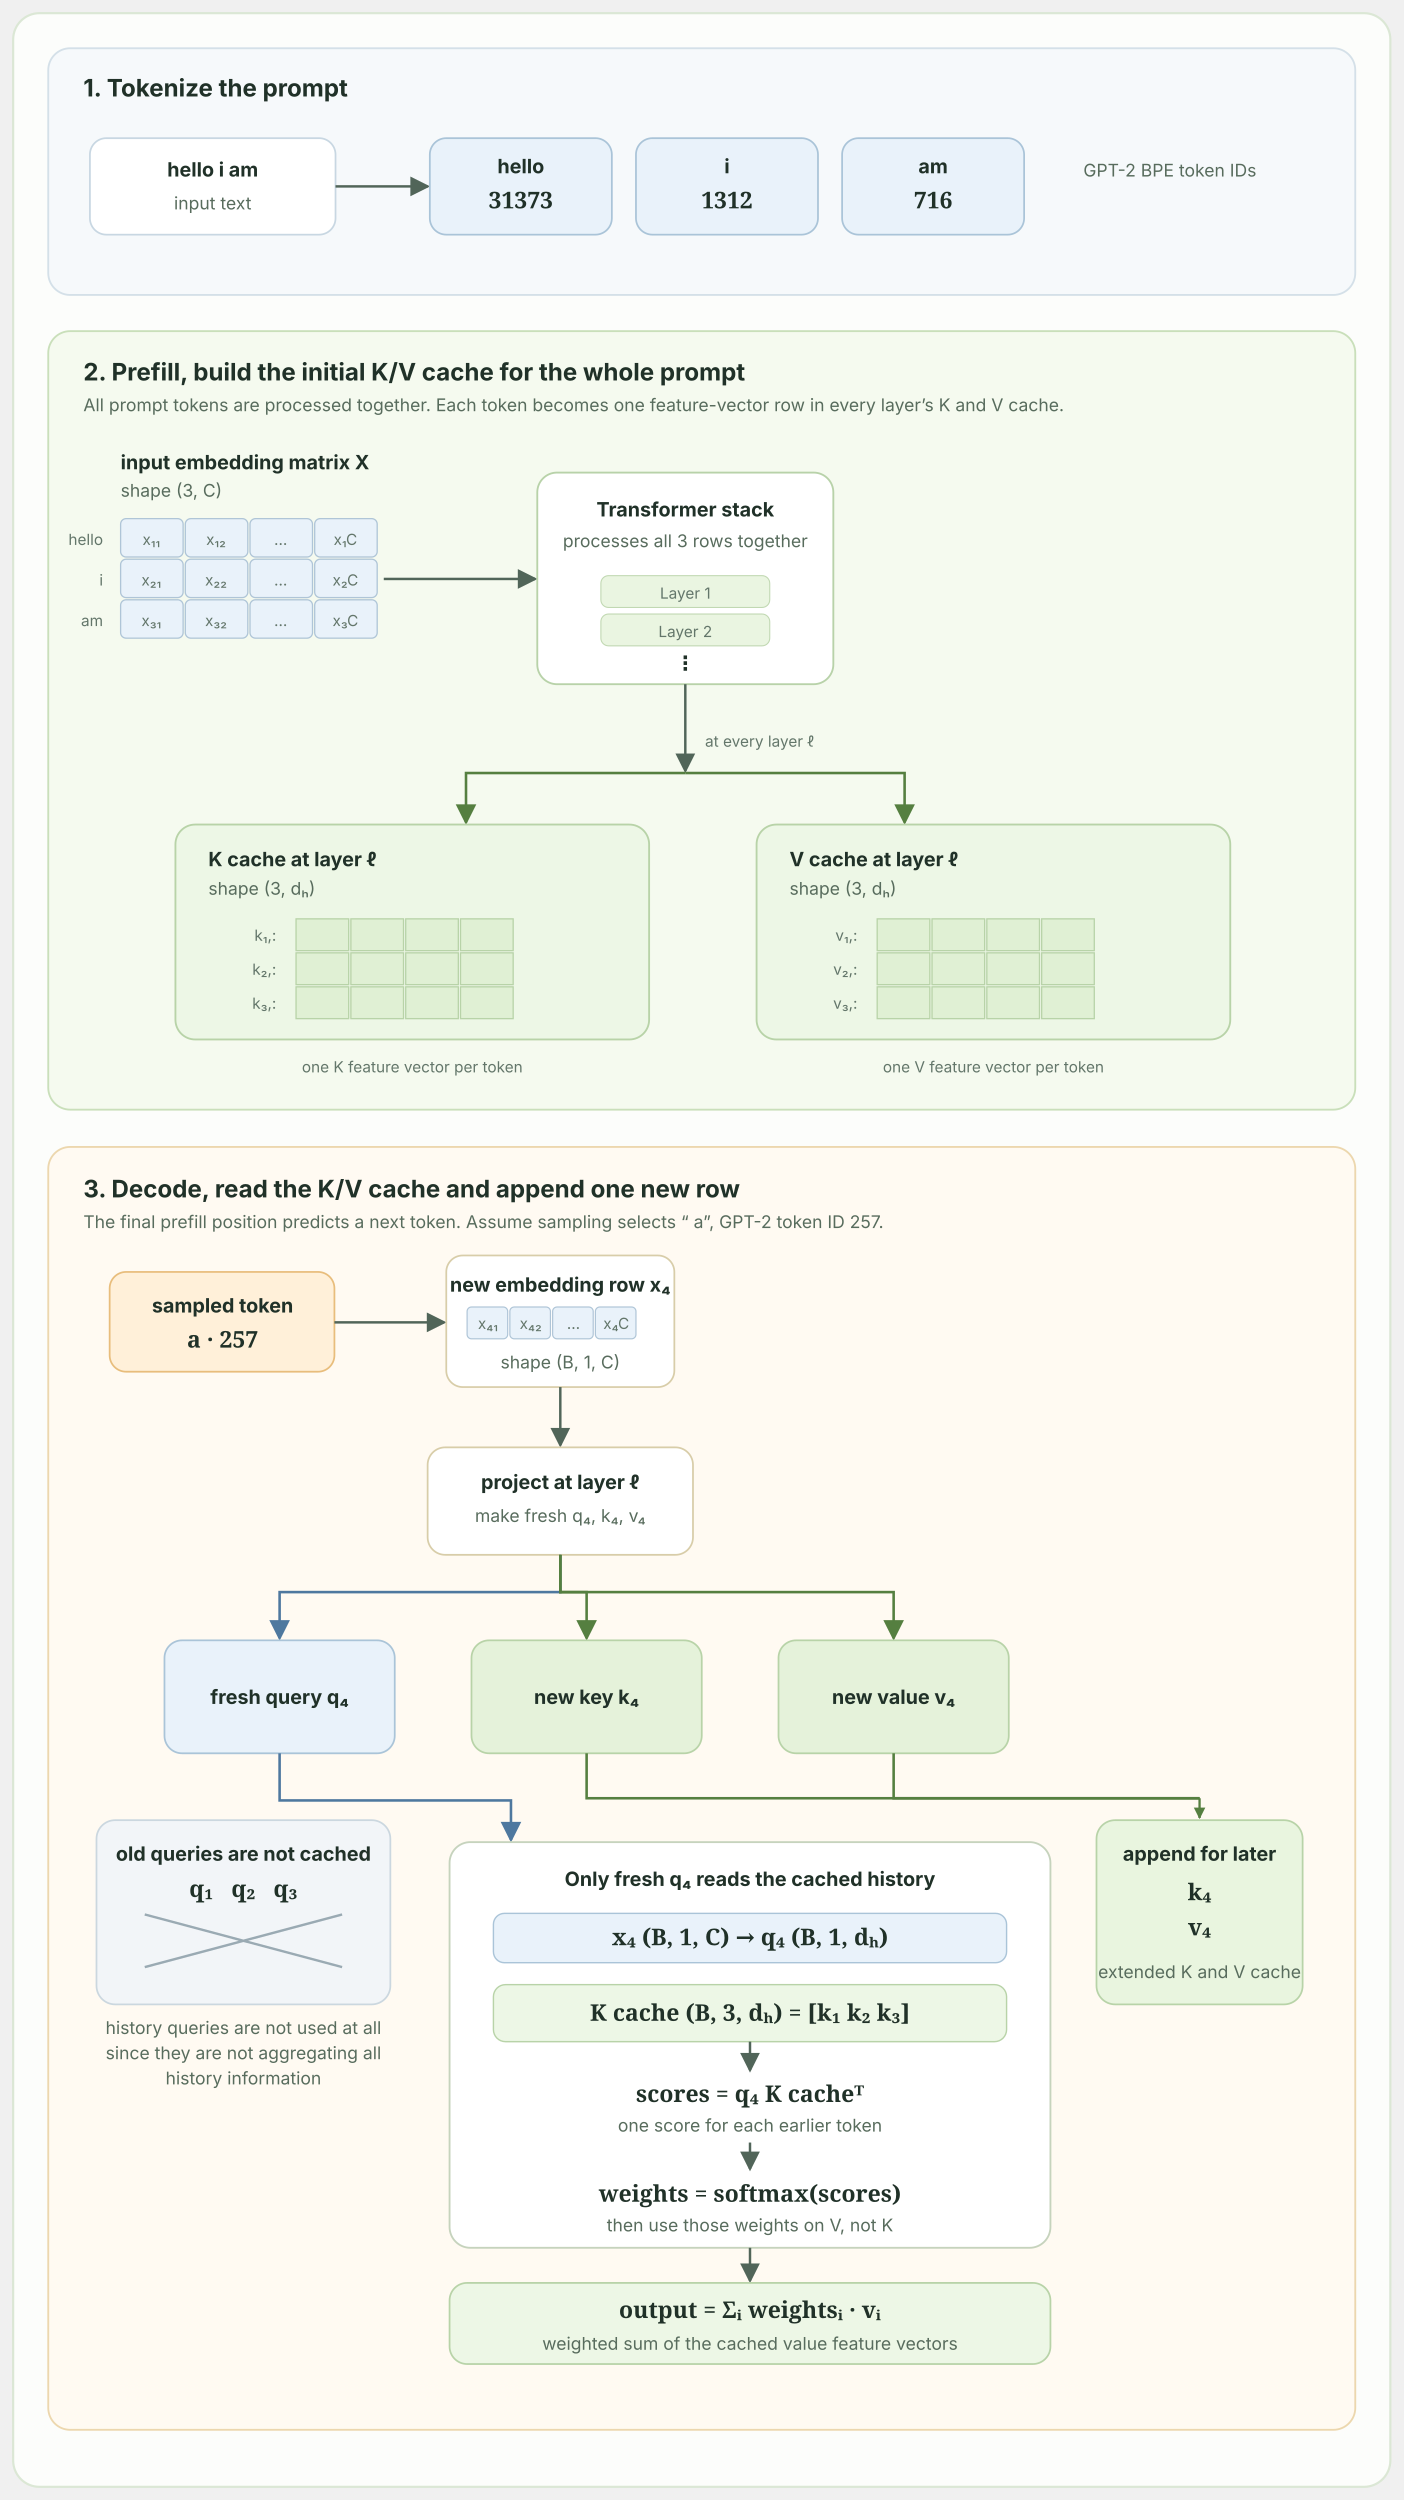
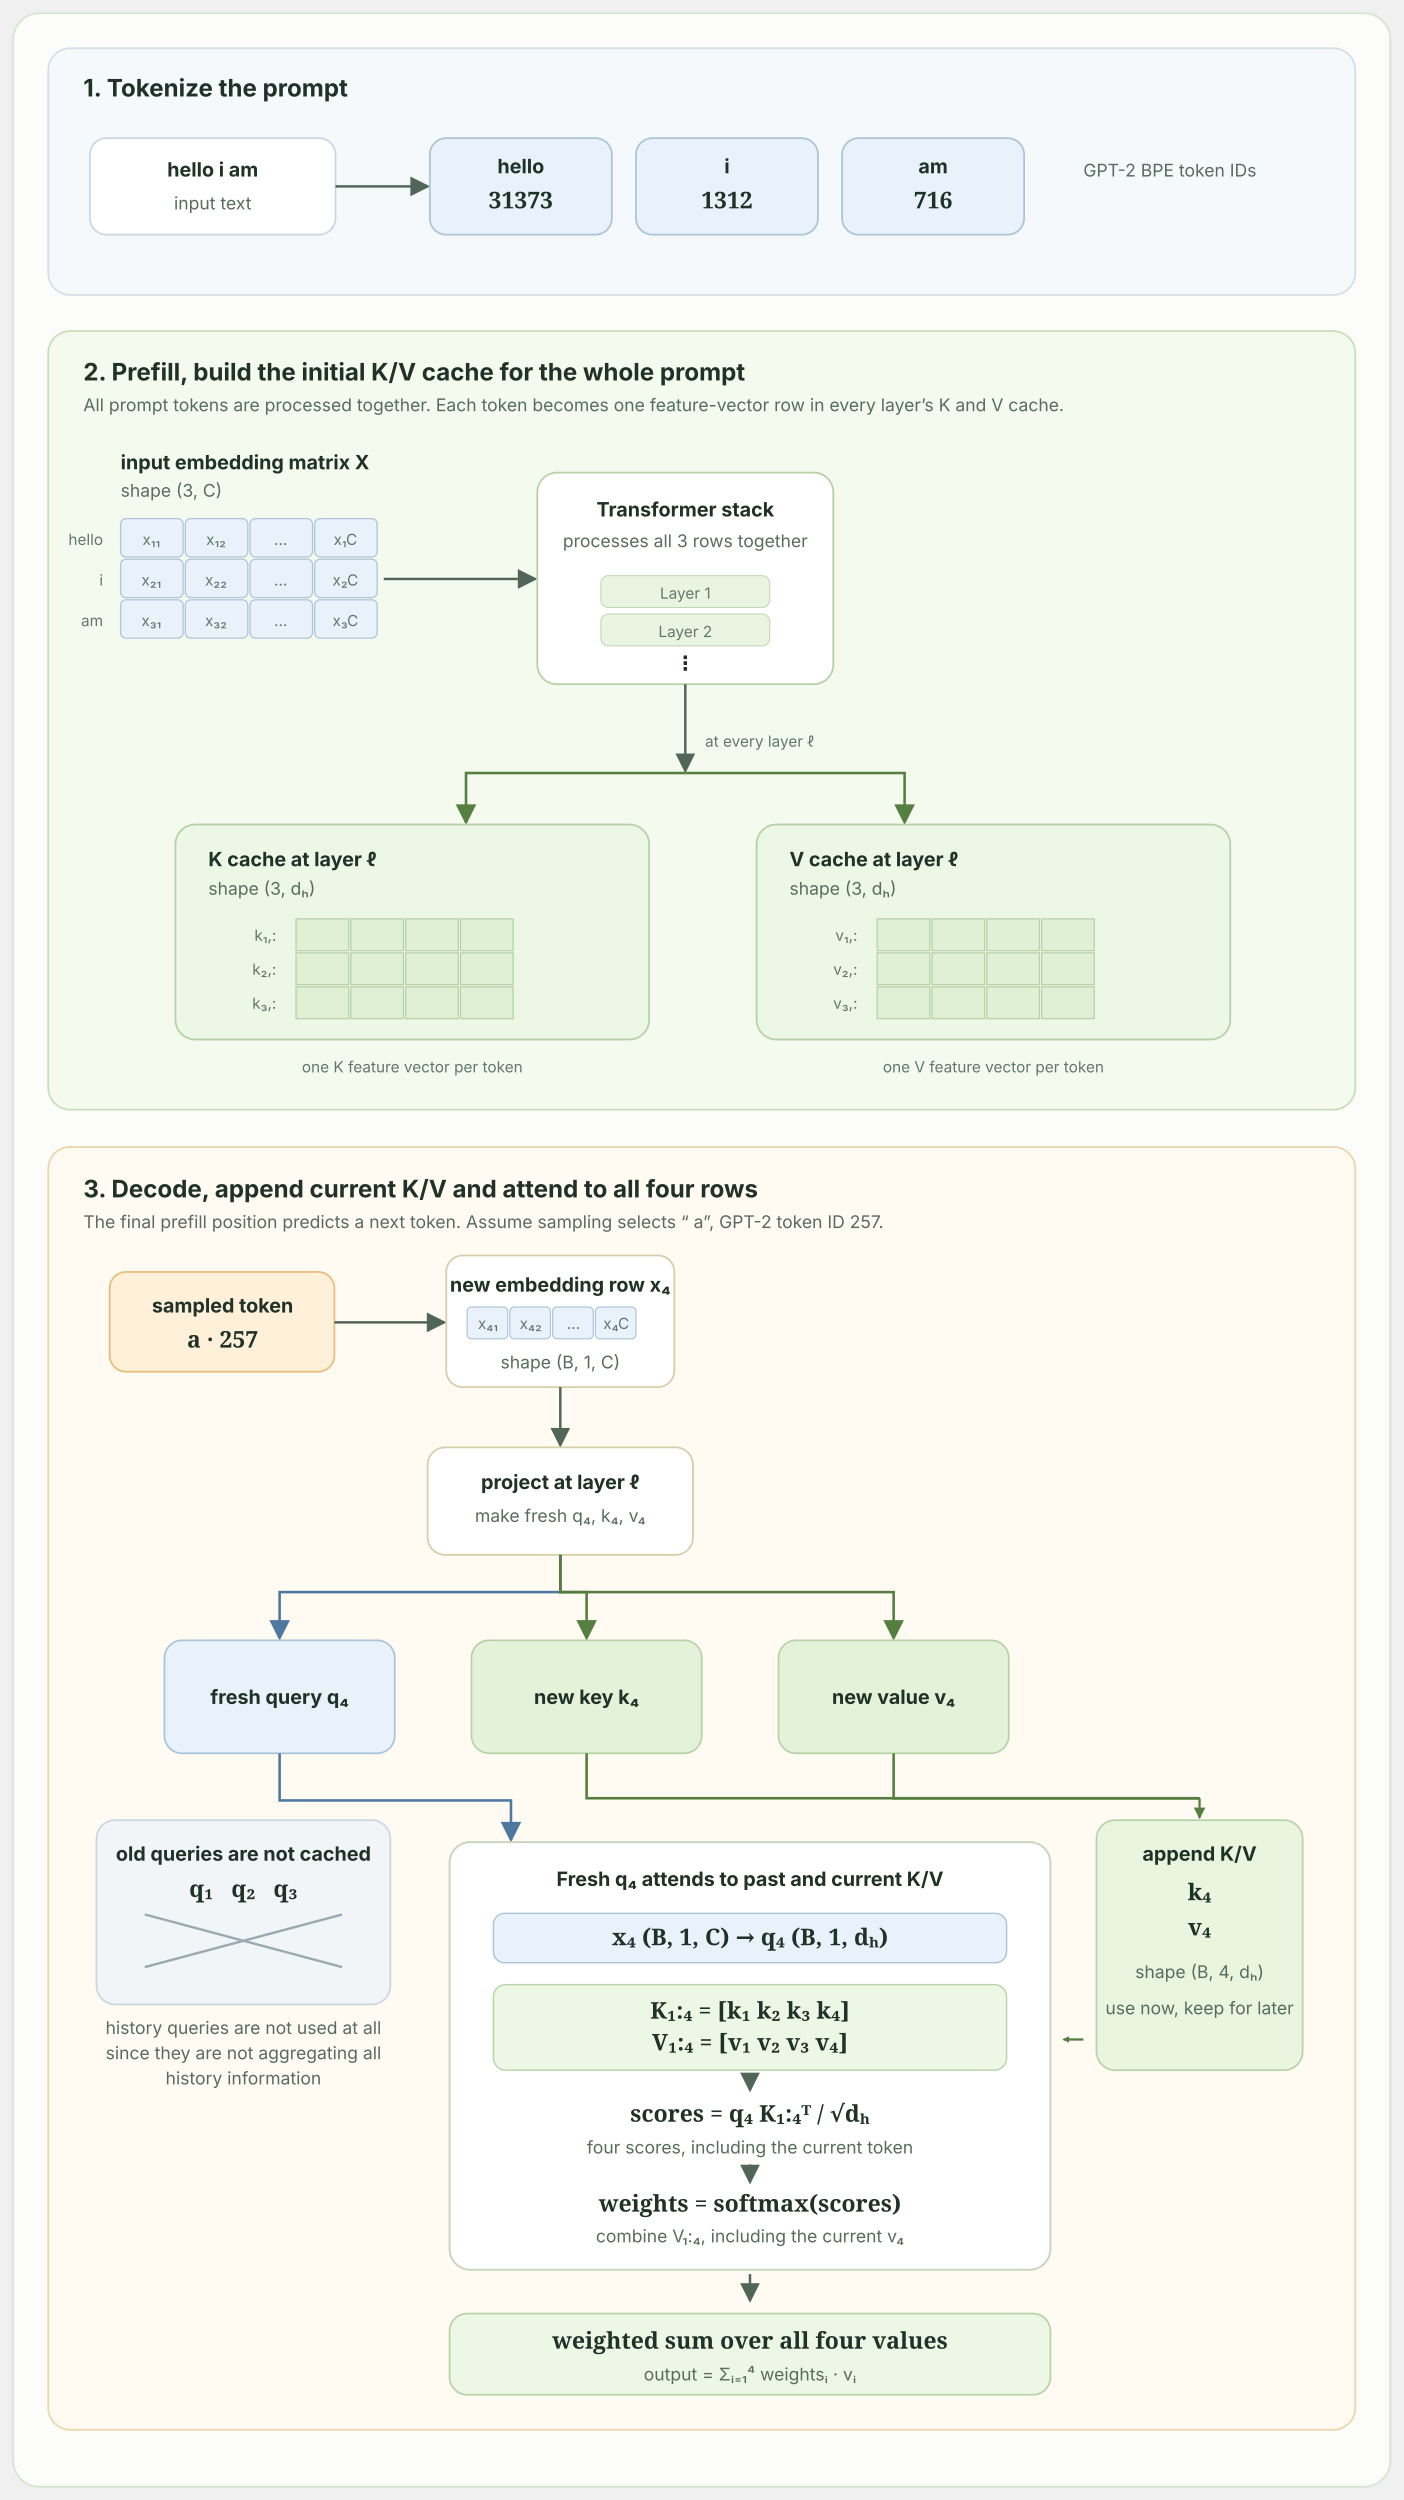
<svg xmlns="http://www.w3.org/2000/svg" width="1280" height="2280" viewBox="0 0 1280 2280" role="img" aria-labelledby="title desc">
  <defs>
+     <marker id="cache-read" markerWidth="6" markerHeight="6" refX="5" refY="3" orient="auto" markerUnits="userSpaceOnUse">
+       <path d="M0,0 L0,6 L6,3 z" fill="#557f40" />
+     </marker>
    <marker id="arrow" markerWidth="8" markerHeight="8" refX="7" refY="4" orient="auto">
      <path d="M0,0 L0,8 L8,4 z" fill="#516559" />
    </marker>
    <marker id="green" markerWidth="8" markerHeight="8" refX="7" refY="4" orient="auto">
      <path d="M0,0 L0,8 L8,4 z" fill="#557f40" />
    </marker>
    <marker id="small-green" markerWidth="5" markerHeight="5" refX="4.5" refY="2.5" orient="auto">
      <path d="M0,0 L0,5 L5,2.5 z" fill="#557f40" />
    </marker>
    <marker id="blue" markerWidth="8" markerHeight="8" refX="7" refY="4" orient="auto">
      <path d="M0,0 L0,8 L8,4 z" fill="#4e789f" />
    </marker>
    <style>
      text { font-family: Inter, ui-sans-serif, system-ui, -apple-system, BlinkMacSystemFont, "Segoe UI", sans-serif; fill: #203128; }
      .section { font-size: 22px; font-weight: 720; }
      .label { font-size: 18px; font-weight: 680; }
      .small { font-size: 16px; fill: #586c5d; }
      .tiny { font-size: 14px; fill: #63766a; }
      .math { font-family: Georgia, serif; font-size: 21px; font-weight: 650; }
      .arrow { fill: none; stroke: #516559; stroke-width: 2.25; marker-end: url(#arrow); }
      .green { fill: none; stroke: #557f40; stroke-width: 2.35; marker-end: url(#green); }
      .green-line { fill: none; stroke: #557f40; stroke-width: 2.35; }
      .green-small { fill: none; stroke: #557f40; stroke-width: 2.1; marker-end: url(#small-green); }
      .blue { fill: none; stroke: #4e789f; stroke-width: 2.35; marker-end: url(#blue); }
      .line { fill: none; stroke: #78916e; stroke-width: 2; }
    </style>
  </defs>
  <rect x="12" y="12" width="1256" height="2256" rx="24" fill="#fcfdfb" stroke="#dbe7d5" stroke-width="2" />
  <rect x="44" y="44" width="1192" height="225" rx="20" fill="#f6f9fb" stroke="#d4e0e8" stroke-width="1.7" />
  <text x="76" y="88" class="section">1. Tokenize the prompt</text>
  <rect x="82" y="126" width="224" height="88" rx="15" fill="#fff" stroke="#c8d7e2" stroke-width="1.6" />
  <text x="194" y="161" class="label" text-anchor="middle">hello i am</text>
  <text x="194" y="191" class="small" text-anchor="middle">input text</text>
  <path d="M306 170 H390" class="arrow" />
  <rect x="392" y="126" width="166" height="88" rx="15" fill="#e9f2fa" stroke="#aac4d8" stroke-width="1.6" />
  <text x="475" y="158" class="label" text-anchor="middle">hello</text>
  <text x="475" y="190" class="math" text-anchor="middle">31373</text>
  <rect x="580" y="126" width="166" height="88" rx="15" fill="#e9f2fa" stroke="#aac4d8" stroke-width="1.6" />
  <text x="663" y="158" class="label" text-anchor="middle"> i</text>
  <text x="663" y="190" class="math" text-anchor="middle">1312</text>
  <rect x="768" y="126" width="166" height="88" rx="15" fill="#e9f2fa" stroke="#aac4d8" stroke-width="1.6" />
  <text x="851" y="158" class="label" text-anchor="middle"> am</text>
  <text x="851" y="190" class="math" text-anchor="middle">716</text>
  <text x="988" y="161" class="small">GPT-2 BPE token IDs</text>
  <rect x="44" y="302" width="1192" height="710" rx="20" fill="#f5faef" stroke="#c9dfba" stroke-width="1.7" />
  <text x="76" y="347" class="section">2. Prefill, build the initial K/V cache for the whole prompt</text>
  <text x="76" y="375" class="small">All prompt tokens are processed together. Each token becomes one feature-vector row in every layer’s K and V cache.</text>
  <text x="110" y="428" class="label">input embedding matrix X</text>
  <text x="110" y="453" class="small">shape (3, C)</text>
  <g stroke="#afc5d7" stroke-width="1.2">
    <rect x="110" y="473" width="57" height="35" rx="5" fill="#e9f2fa" />
    <rect x="169" y="473" width="57" height="35" rx="5" fill="#e9f2fa" />
    <rect x="228" y="473" width="57" height="35" rx="5" fill="#e9f2fa" />
    <rect x="287" y="473" width="57" height="35" rx="5" fill="#e9f2fa" />
    <rect x="110" y="510" width="57" height="35" rx="5" fill="#e9f2fa" />
    <rect x="169" y="510" width="57" height="35" rx="5" fill="#e9f2fa" />
    <rect x="228" y="510" width="57" height="35" rx="5" fill="#e9f2fa" />
    <rect x="287" y="510" width="57" height="35" rx="5" fill="#e9f2fa" />
    <rect x="110" y="547" width="57" height="35" rx="5" fill="#e9f2fa" />
    <rect x="169" y="547" width="57" height="35" rx="5" fill="#e9f2fa" />
    <rect x="228" y="547" width="57" height="35" rx="5" fill="#e9f2fa" />
    <rect x="287" y="547" width="57" height="35" rx="5" fill="#e9f2fa" />
  </g>
  <text x="94" y="497" class="tiny" text-anchor="end">hello</text>
  <text x="94" y="534" class="tiny" text-anchor="end"> i</text>
  <text x="94" y="571" class="tiny" text-anchor="end"> am</text>
  <text x="138" y="497" class="tiny" text-anchor="middle">x₁₁</text>
  <text x="197" y="497" class="tiny" text-anchor="middle">x₁₂</text>
  <text x="256" y="497" class="tiny" text-anchor="middle">…</text>
  <text x="315" y="497" class="tiny" text-anchor="middle">x₁C</text>
  <text x="138" y="534" class="tiny" text-anchor="middle">x₂₁</text>
  <text x="197" y="534" class="tiny" text-anchor="middle">x₂₂</text>
  <text x="256" y="534" class="tiny" text-anchor="middle">…</text>
  <text x="315" y="534" class="tiny" text-anchor="middle">x₂C</text>
  <text x="138" y="571" class="tiny" text-anchor="middle">x₃₁</text>
  <text x="197" y="571" class="tiny" text-anchor="middle">x₃₂</text>
  <text x="256" y="571" class="tiny" text-anchor="middle">…</text>
  <text x="315" y="571" class="tiny" text-anchor="middle">x₃C</text>
  <path d="M350 528 H488" class="arrow" />
  <rect x="490" y="431" width="270" height="193" rx="18" fill="#fff" stroke="#b8d2a9" stroke-width="1.7" />
  <text x="625" y="471" class="label" text-anchor="middle">Transformer stack</text>
  <text x="625" y="499" class="small" text-anchor="middle">processes all 3 rows together</text>
  <rect x="548" y="525" width="154" height="29" rx="7" fill="#eaf5e1" stroke="#c1d8b2" />
  <text x="625" y="546" class="tiny" text-anchor="middle">Layer 1</text>
  <rect x="548" y="560" width="154" height="29" rx="7" fill="#eaf5e1" stroke="#c1d8b2" />
  <text x="625" y="581" class="tiny" text-anchor="middle">Layer 2</text>
  <text x="625" y="611" class="label" text-anchor="middle">⋮</text>
  <path d="M625 624 V703" class="arrow" />
  <text x="643" y="681" class="tiny">at every layer ℓ</text>
  <path d="M625 705 H425 V750" class="green" />
  <path d="M625 705 H825 V750" class="green" />
  <rect x="160" y="752" width="432" height="196" rx="18" fill="#edf7e6" stroke="#b8d3a8" stroke-width="1.7" />
  <text x="190" y="790" class="label">K cache at layer ℓ</text>
  <text x="190" y="816" class="small">shape (3, dₕ)</text>
  <g stroke="#b8d3a8" stroke-width="1.2">
    <rect x="270" y="838" width="48" height="29" fill="#e0f0d4" />
    <rect x="320" y="838" width="48" height="29" fill="#e0f0d4" />
    <rect x="370" y="838" width="48" height="29" fill="#e0f0d4" />
    <rect x="420" y="838" width="48" height="29" fill="#e0f0d4" />
    <rect x="270" y="869" width="48" height="29" fill="#e0f0d4" />
    <rect x="320" y="869" width="48" height="29" fill="#e0f0d4" />
    <rect x="370" y="869" width="48" height="29" fill="#e0f0d4" />
    <rect x="420" y="869" width="48" height="29" fill="#e0f0d4" />
    <rect x="270" y="900" width="48" height="29" fill="#e0f0d4" />
    <rect x="320" y="900" width="48" height="29" fill="#e0f0d4" />
    <rect x="370" y="900" width="48" height="29" fill="#e0f0d4" />
    <rect x="420" y="900" width="48" height="29" fill="#e0f0d4" />
  </g>
  <text x="252" y="858" class="tiny" text-anchor="end">k₁,: </text>
  <text x="252" y="889" class="tiny" text-anchor="end">k₂,: </text>
  <text x="252" y="920" class="tiny" text-anchor="end">k₃,: </text>
  <text x="376" y="978" class="tiny" text-anchor="middle">one K feature vector per token</text>
  <rect x="690" y="752" width="432" height="196" rx="18" fill="#edf7e6" stroke="#b8d3a8" stroke-width="1.7" />
  <text x="720" y="790" class="label">V cache at layer ℓ</text>
  <text x="720" y="816" class="small">shape (3, dₕ)</text>
  <g stroke="#b8d3a8" stroke-width="1.2">
    <rect x="800" y="838" width="48" height="29" fill="#e0f0d4" />
    <rect x="850" y="838" width="48" height="29" fill="#e0f0d4" />
    <rect x="900" y="838" width="48" height="29" fill="#e0f0d4" />
    <rect x="950" y="838" width="48" height="29" fill="#e0f0d4" />
    <rect x="800" y="869" width="48" height="29" fill="#e0f0d4" />
    <rect x="850" y="869" width="48" height="29" fill="#e0f0d4" />
    <rect x="900" y="869" width="48" height="29" fill="#e0f0d4" />
    <rect x="950" y="869" width="48" height="29" fill="#e0f0d4" />
    <rect x="800" y="900" width="48" height="29" fill="#e0f0d4" />
    <rect x="850" y="900" width="48" height="29" fill="#e0f0d4" />
    <rect x="900" y="900" width="48" height="29" fill="#e0f0d4" />
    <rect x="950" y="900" width="48" height="29" fill="#e0f0d4" />
  </g>
  <text x="782" y="858" class="tiny" text-anchor="end">v₁,: </text>
  <text x="782" y="889" class="tiny" text-anchor="end">v₂,: </text>
  <text x="782" y="920" class="tiny" text-anchor="end">v₃,: </text>
  <text x="906" y="978" class="tiny" text-anchor="middle">one V feature vector per token</text>
  <rect x="44" y="1046" width="1192" height="1170" rx="20" fill="#fffaf2" stroke="#ecd7ae" stroke-width="1.7" />
-   <text x="76" y="1092" class="section">3. Decode, read the K/V cache and append one new row</text>
+   <text x="76" y="1092" class="section">3. Decode, append current K/V and attend to all four rows</text>
  <text x="76" y="1120" class="small">The final prefill position predicts a next token. Assume sampling selects “ a”, GPT-2 token ID 257.</text>
  <rect x="100" y="1160" width="205" height="91" rx="15" fill="#fff0d9" stroke="#e8bd7c" stroke-width="1.6" />
  <text x="203" y="1197" class="label" text-anchor="middle">sampled token</text>
  <text x="203" y="1229" class="math" text-anchor="middle"> a  ·  257</text>
  <path d="M305 1206 H405" class="arrow" />
  <rect x="407" y="1145" width="208" height="120" rx="15" fill="#fff" stroke="#d8cda9" stroke-width="1.6" />
  <text x="511" y="1178" class="label" text-anchor="middle">new embedding row x₄</text>
  <g stroke="#afc5d7" stroke-width="1.1">
    <rect x="426" y="1192" width="37" height="29" rx="4" fill="#e9f2fa" />
    <rect x="465" y="1192" width="37" height="29" rx="4" fill="#e9f2fa" />
    <rect x="504" y="1192" width="37" height="29" rx="4" fill="#e9f2fa" />
    <rect x="543" y="1192" width="37" height="29" rx="4" fill="#e9f2fa" />
  </g>
  <text x="445" y="1212" class="tiny" text-anchor="middle">x₄₁</text>
  <text x="484" y="1212" class="tiny" text-anchor="middle">x₄₂</text>
  <text x="523" y="1212" class="tiny" text-anchor="middle">…</text>
  <text x="562" y="1212" class="tiny" text-anchor="middle">x₄C</text>
  <text x="511" y="1248" class="small" text-anchor="middle">shape (B, 1, C)</text>
  <path d="M511 1265 V1318" class="arrow" />
  <rect x="390" y="1320" width="242" height="98" rx="16" fill="#fff" stroke="#d8cda9" stroke-width="1.6" />
  <text x="511" y="1358" class="label" text-anchor="middle">project at layer ℓ</text>
  <text x="511" y="1388" class="small" text-anchor="middle">make fresh q₄, k₄, v₄</text>
  <path d="M511 1418 V1452 H255 V1494" class="blue" />
  <path d="M511 1418 V1452 H535 V1494" class="green" />
  <path d="M511 1418 V1452 H815 V1494" class="green" />
  <rect x="150" y="1496" width="210" height="103" rx="16" fill="#e9f2fa" stroke="#aac4d8" stroke-width="1.6" />
  <text x="255" y="1554" class="label" text-anchor="middle">fresh query q₄</text>
  <rect x="430" y="1496" width="210" height="103" rx="16" fill="#e5f2da" stroke="#b8d3a8" stroke-width="1.6" />
  <text x="535" y="1554" class="label" text-anchor="middle">new key k₄</text>
  <rect x="710" y="1496" width="210" height="103" rx="16" fill="#e5f2da" stroke="#b8d3a8" stroke-width="1.6" />
  <text x="815" y="1554" class="label" text-anchor="middle">new value v₄</text>
  <rect x="88" y="1660" width="268" height="168" rx="17" fill="#f2f5f8" stroke="#cbd7df" stroke-width="1.6" />
  <text x="222" y="1697" class="label" text-anchor="middle">old queries are not cached</text>
  <text x="222" y="1730" class="math" text-anchor="middle">q₁   q₂   q₃</text>
  <path d="M132 1746 L312 1794 M312 1746 L132 1794" stroke="#9aaab3" stroke-width="2.2" />
  <text x="222" y="1855" class="small" text-anchor="middle">history queries are not used at all</text>
  <text x="222" y="1878" class="small" text-anchor="middle">since they are not aggregating all</text>
  <text x="222" y="1901" class="small" text-anchor="middle">history information</text>
  <path d="M255 1599 V1642 H466 V1678" class="blue" />
-   <rect x="410" y="1680" width="548" height="370" rx="19" fill="#fff" stroke="#c6d3bd" stroke-width="1.7" />
-   <text x="684" y="1720" class="label" text-anchor="middle">Only fresh q₄ reads the cached history</text>
+   <rect x="410" y="1680" width="548" height="390" rx="19" fill="#fff" stroke="#c6d3bd" stroke-width="1.7" />
+   <text x="684" y="1720" class="label" text-anchor="middle">Fresh q₄ attends to past and current K/V</text>
  <rect x="450" y="1745" width="468" height="45" rx="10" fill="#e9f2fa" stroke="#aac4d8" stroke-width="1.3" />
  <text x="684" y="1774" class="math" text-anchor="middle">x₄ (B, 1, C) → q₄ (B, 1, dₕ)</text>
-   <rect x="450" y="1810" width="468" height="52" rx="11" fill="#edf7e6" stroke="#b8d3a8" stroke-width="1.3" />
-   <text x="684" y="1843" class="math" text-anchor="middle">K cache (B, 3, dₕ) = [k₁  k₂  k₃]</text>
-   <path d="M684 1862 V1888" class="arrow" />
-   <text x="684" y="1917" class="math" text-anchor="middle">scores = q₄ K cacheᵀ</text>
-   <text x="684" y="1944" class="small" text-anchor="middle">one score for each earlier token</text>
-   <path d="M684 1954 V1978" class="arrow" />
-   <text x="684" y="2008" class="math" text-anchor="middle">weights = softmax(scores)</text>
-   <text x="684" y="2035" class="small" text-anchor="middle">then use those weights on V, not K</text>
-   <rect x="1000" y="1660" width="188" height="168" rx="17" fill="#e9f5df" stroke="#b8d3a8" stroke-width="1.6" />
-   <text x="1094" y="1697" class="label" text-anchor="middle">append for later</text>
+   <rect x="450" y="1810" width="468" height="78" rx="11" fill="#edf7e6" stroke="#b8d3a8" stroke-width="1.3" />
+   <text x="684" y="1841" class="math" text-anchor="middle">K₁:₄ = [k₁  k₂  k₃  k₄]</text>
+   <text x="684" y="1870" class="math" text-anchor="middle">V₁:₄ = [v₁  v₂  v₃  v₄]</text>
+   <path d="M684 1892 V1906" class="arrow" />
+   <text x="684" y="1935" class="math" text-anchor="middle">scores = q₄ K₁:₄ᵀ / √dₕ</text>
+   <text x="684" y="1964" class="small" text-anchor="middle">four scores, including the current token</text>
+   <path d="M684 1974 V1990" class="arrow" />
+   <text x="684" y="2017" class="math" text-anchor="middle">weights = softmax(scores)</text>
+   <text x="684" y="2045" class="small" text-anchor="middle">combine V₁:₄, including the current v₄</text>
+   <rect x="1000" y="1660" width="188" height="228" rx="17" fill="#e9f5df" stroke="#b8d3a8" stroke-width="1.6" />
+   <text x="1094" y="1697" class="label" text-anchor="middle">append K/V</text>
  <text x="1094" y="1733" class="math" text-anchor="middle">k₄</text>
  <text x="1094" y="1765" class="math" text-anchor="middle">v₄</text>
-   <text x="1094" y="1804" class="small" text-anchor="middle">extended K and V cache</text>
+   <text x="1094" y="1804" class="small" text-anchor="middle">shape (B, 4, dₕ)</text>
+   <text x="1094" y="1837" class="small" text-anchor="middle">use now, keep for later</text>
+   <path d="M988 1860 H970" fill="none" stroke="#557f40" stroke-width="2.1" marker-end="url(#cache-read)" />
  <path d="M535 1599 V1640 H1094" class="green-line" />
  <path d="M815 1599 V1640 H1094" class="green-line" />
  <path d="M1094 1640 V1658" class="green-small" />
-   <path d="M684 2050 V2080" class="arrow" />
-   <rect x="410" y="2082" width="548" height="74" rx="16" fill="#edf7e6" stroke="#b8d3a8" stroke-width="1.6" />
-   <text x="684" y="2114" class="math" text-anchor="middle">output = Σᵢ weightsᵢ · vᵢ</text>
-   <text x="684" y="2143" class="small" text-anchor="middle">weighted sum of the cached value feature vectors</text>
+   <path d="M684 2074 V2098" class="arrow" />
+   <rect x="410" y="2110" width="548" height="74" rx="16" fill="#edf7e6" stroke="#b8d3a8" stroke-width="1.6" />
+   <text x="684" y="2142" class="math" text-anchor="middle">weighted sum over all four values</text>
+   <text x="684" y="2171" class="small" text-anchor="middle">output = Σᵢ₌₁⁴ weightsᵢ · vᵢ</text>
</svg>
